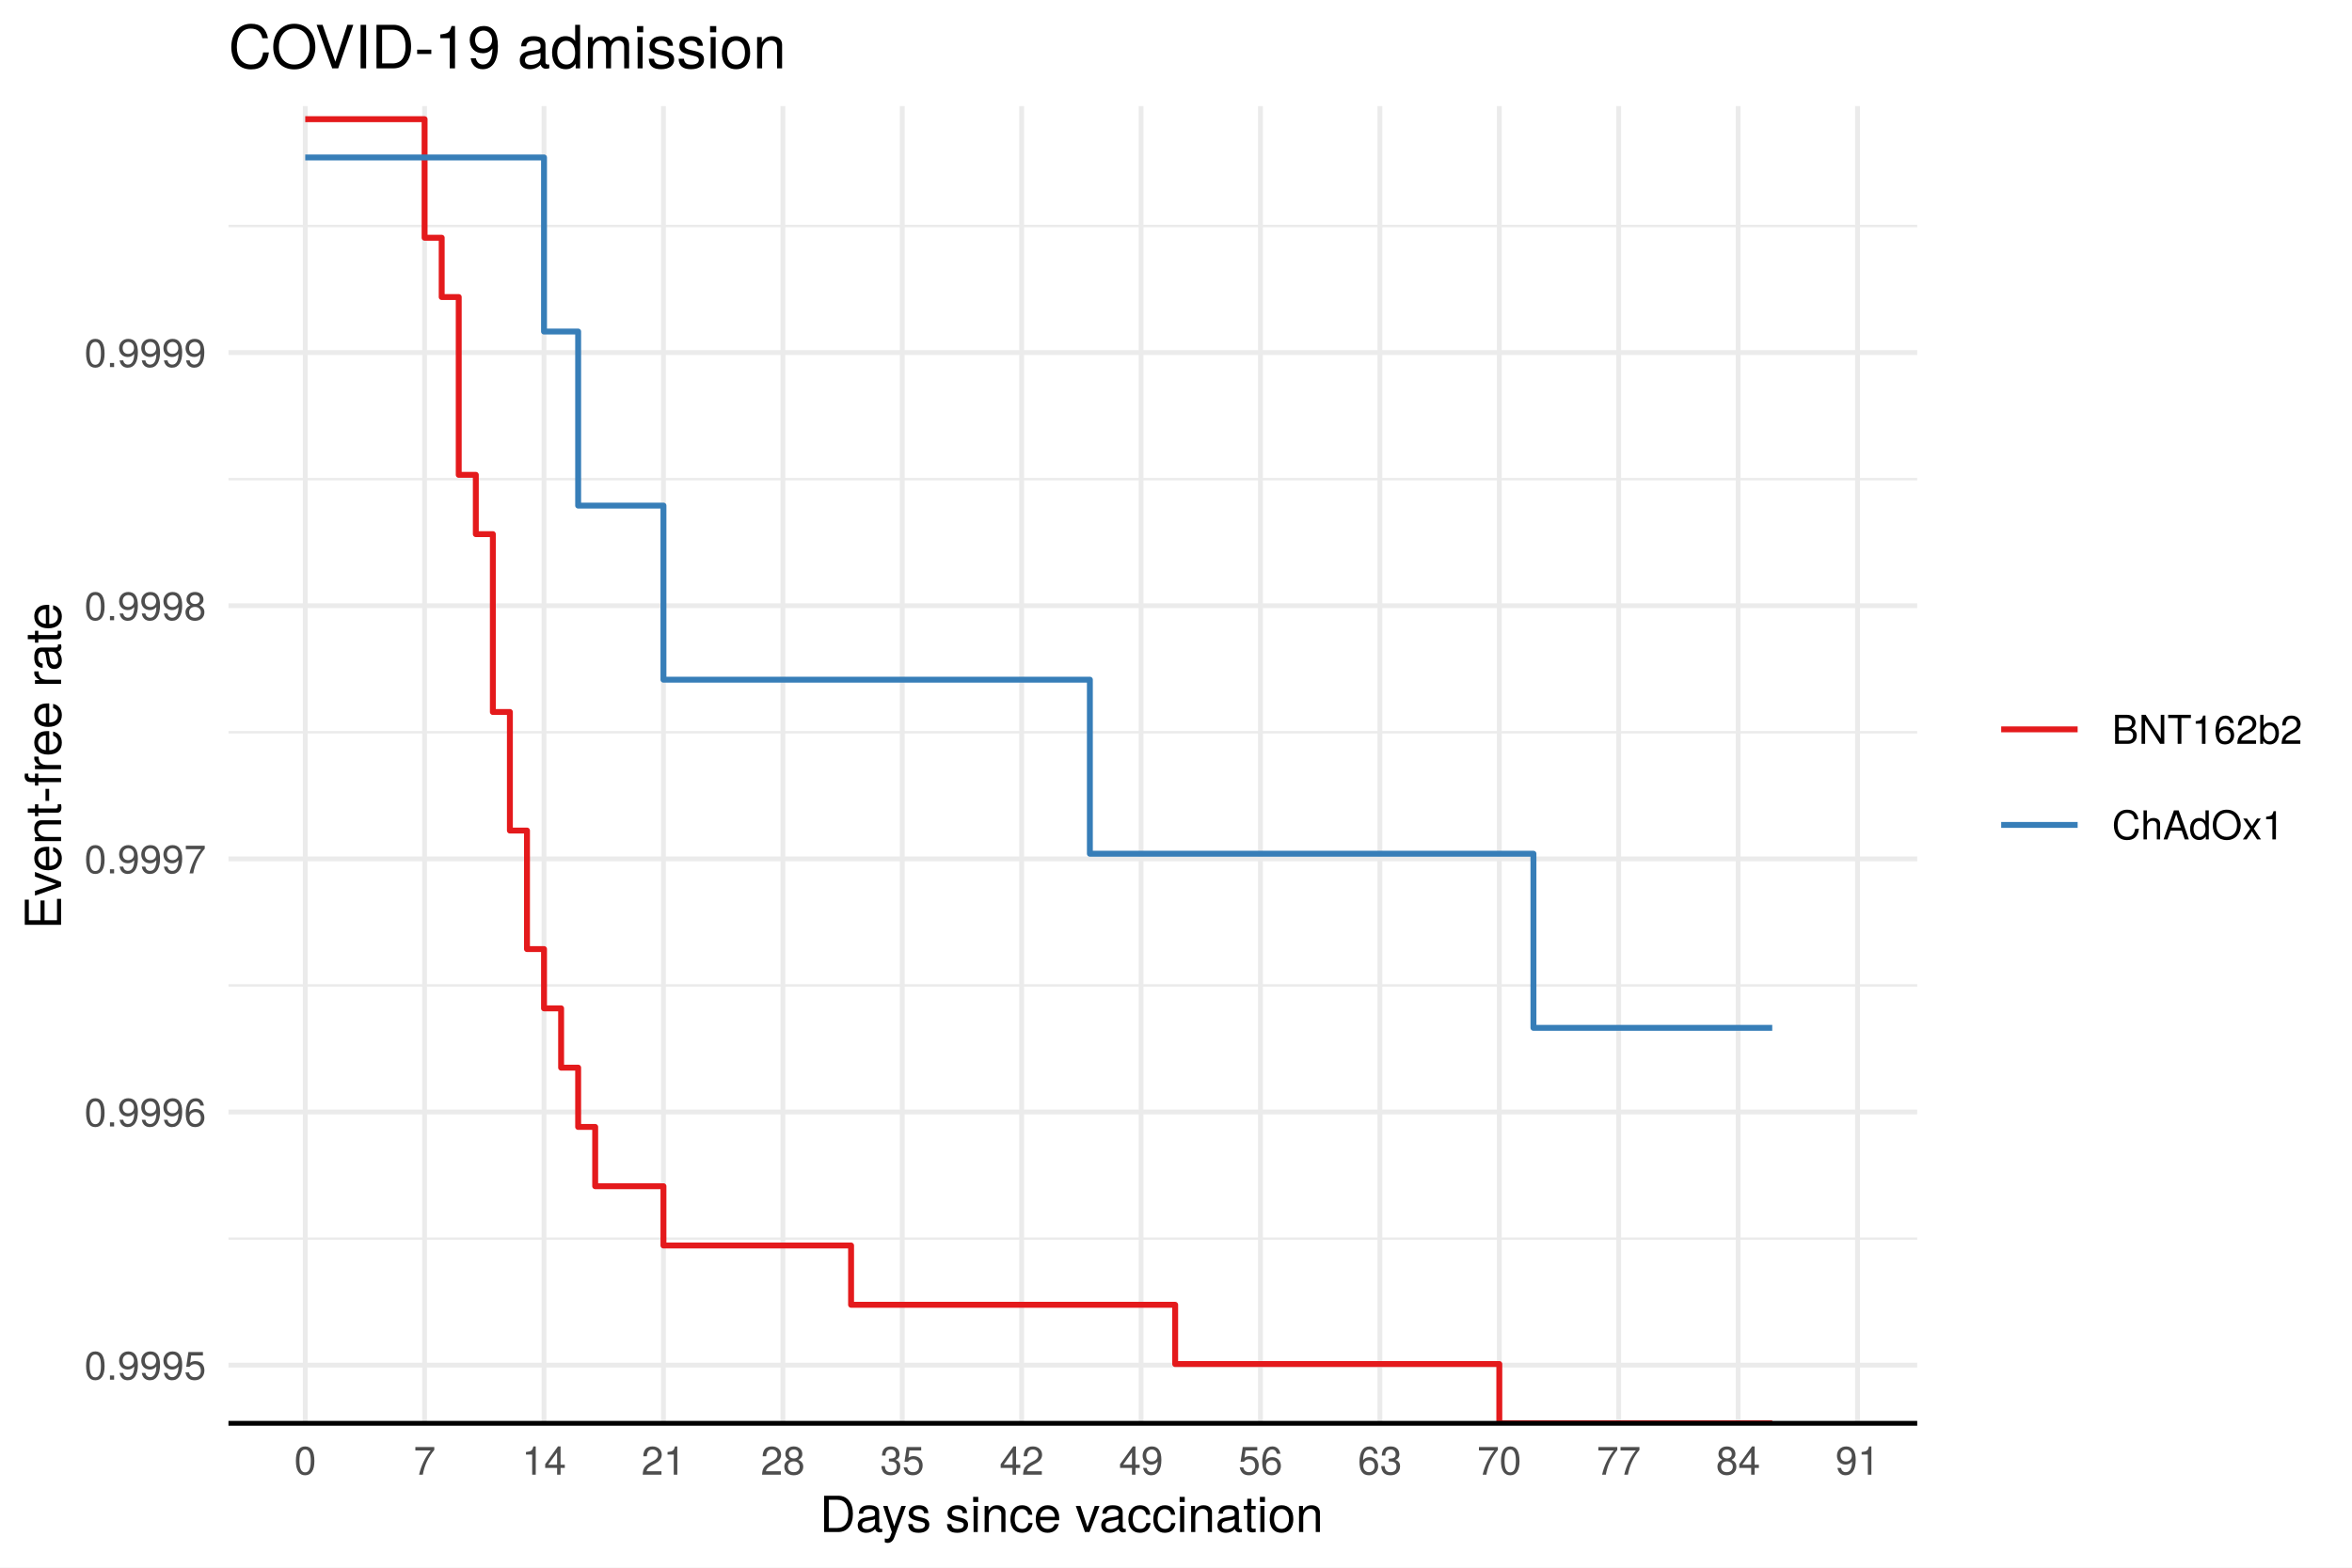
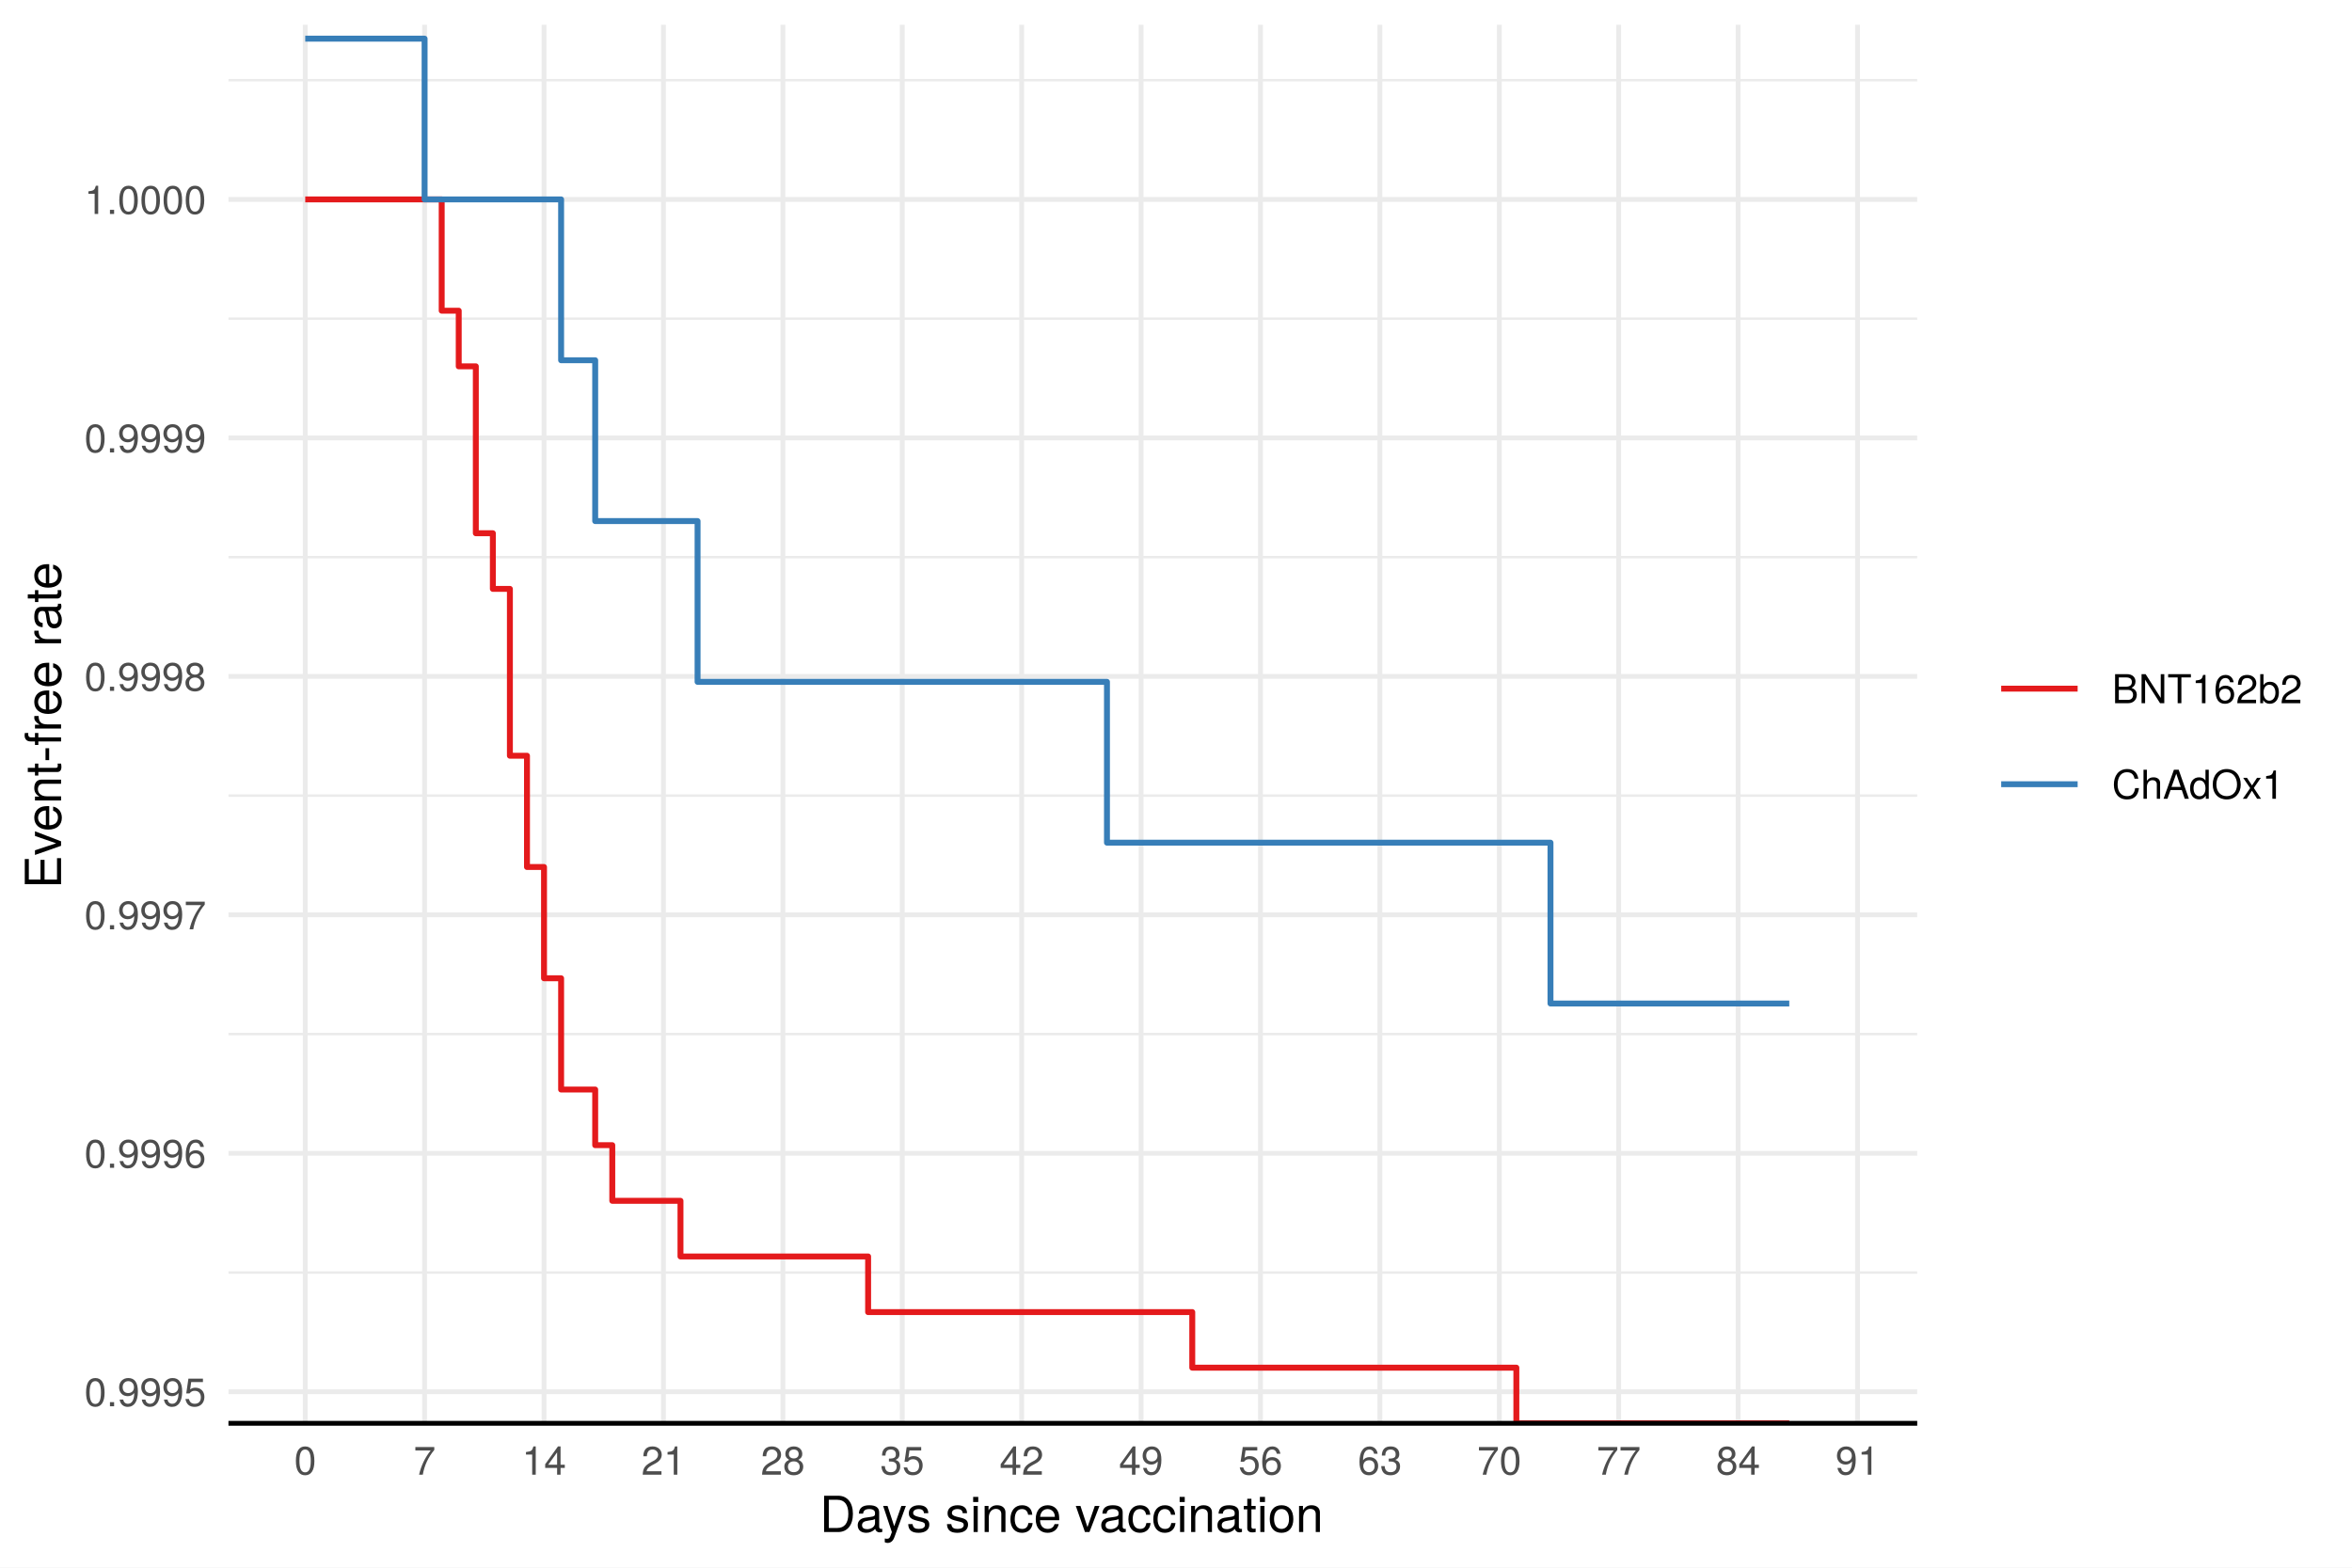
<svg xmlns="http://www.w3.org/2000/svg" viewBox="0 0 425.20 283.46">
  <defs>
    <style type="text/css">
    line, polyline, polygon, path, rect, circle {
      fill: none;
      stroke: #000000;
      stroke-linecap: round;
      stroke-linejoin: round;
      stroke-miterlimit: 10.00;
    }
  </style>
  </defs>
  <rect width="100%" height="100%" style="stroke: none; fill: #FFFFFF;" />
  <defs>
-     <clipPath id="cpNDEuMzB8MzQ2LjYwfDI1Ny4zNnwxOS4xOQ==">
-       <rect x="41.30" y="19.19" width="305.30" height="238.17" />
+     <clipPath id="cpNDEuMzB8MzQ2LjYwfDI1Ny4zNnw0LjQ4">
+       <rect x="41.30" y="4.48" width="305.30" height="252.88" />
    </clipPath>
  </defs>
-   <polyline points="41.30,223.96 346.60,223.96 " style="stroke-width: 0.44; stroke: #EBEBEB; stroke-linecap: butt;" clip-path="url(#cpNDEuMzB8MzQ2LjYwfDI1Ny4zNnwxOS4xOQ==)" />
-   <polyline points="41.30,178.18 346.60,178.18 " style="stroke-width: 0.44; stroke: #EBEBEB; stroke-linecap: butt;" clip-path="url(#cpNDEuMzB8MzQ2LjYwfDI1Ny4zNnwxOS4xOQ==)" />
-   <polyline points="41.30,132.41 346.60,132.41 " style="stroke-width: 0.44; stroke: #EBEBEB; stroke-linecap: butt;" clip-path="url(#cpNDEuMzB8MzQ2LjYwfDI1Ny4zNnwxOS4xOQ==)" />
-   <polyline points="41.30,86.64 346.60,86.64 " style="stroke-width: 0.44; stroke: #EBEBEB; stroke-linecap: butt;" clip-path="url(#cpNDEuMzB8MzQ2LjYwfDI1Ny4zNnwxOS4xOQ==)" />
-   <polyline points="41.30,40.87 346.60,40.87 " style="stroke-width: 0.44; stroke: #EBEBEB; stroke-linecap: butt;" clip-path="url(#cpNDEuMzB8MzQ2LjYwfDI1Ny4zNnwxOS4xOQ==)" />
-   <polyline points="41.30,246.84 346.60,246.84 " style="stroke-width: 0.87; stroke: #EBEBEB; stroke-linecap: butt;" clip-path="url(#cpNDEuMzB8MzQ2LjYwfDI1Ny4zNnwxOS4xOQ==)" />
-   <polyline points="41.30,201.07 346.60,201.07 " style="stroke-width: 0.87; stroke: #EBEBEB; stroke-linecap: butt;" clip-path="url(#cpNDEuMzB8MzQ2LjYwfDI1Ny4zNnwxOS4xOQ==)" />
-   <polyline points="41.30,155.30 346.60,155.30 " style="stroke-width: 0.87; stroke: #EBEBEB; stroke-linecap: butt;" clip-path="url(#cpNDEuMzB8MzQ2LjYwfDI1Ny4zNnwxOS4xOQ==)" />
-   <polyline points="41.30,109.52 346.60,109.52 " style="stroke-width: 0.87; stroke: #EBEBEB; stroke-linecap: butt;" clip-path="url(#cpNDEuMzB8MzQ2LjYwfDI1Ny4zNnwxOS4xOQ==)" />
-   <polyline points="41.30,63.75 346.60,63.75 " style="stroke-width: 0.87; stroke: #EBEBEB; stroke-linecap: butt;" clip-path="url(#cpNDEuMzB8MzQ2LjYwfDI1Ny4zNnwxOS4xOQ==)" />
-   <polyline points="55.18,257.36 55.18,19.19 " style="stroke-width: 0.87; stroke: #EBEBEB; stroke-linecap: butt;" clip-path="url(#cpNDEuMzB8MzQ2LjYwfDI1Ny4zNnwxOS4xOQ==)" />
-   <polyline points="76.76,257.36 76.76,19.19 " style="stroke-width: 0.87; stroke: #EBEBEB; stroke-linecap: butt;" clip-path="url(#cpNDEuMzB8MzQ2LjYwfDI1Ny4zNnwxOS4xOQ==)" />
-   <polyline points="98.35,257.36 98.35,19.19 " style="stroke-width: 0.87; stroke: #EBEBEB; stroke-linecap: butt;" clip-path="url(#cpNDEuMzB8MzQ2LjYwfDI1Ny4zNnwxOS4xOQ==)" />
-   <polyline points="119.94,257.36 119.94,19.19 " style="stroke-width: 0.87; stroke: #EBEBEB; stroke-linecap: butt;" clip-path="url(#cpNDEuMzB8MzQ2LjYwfDI1Ny4zNnwxOS4xOQ==)" />
-   <polyline points="141.53,257.36 141.53,19.19 " style="stroke-width: 0.87; stroke: #EBEBEB; stroke-linecap: butt;" clip-path="url(#cpNDEuMzB8MzQ2LjYwfDI1Ny4zNnwxOS4xOQ==)" />
-   <polyline points="163.11,257.36 163.11,19.19 " style="stroke-width: 0.87; stroke: #EBEBEB; stroke-linecap: butt;" clip-path="url(#cpNDEuMzB8MzQ2LjYwfDI1Ny4zNnwxOS4xOQ==)" />
-   <polyline points="184.70,257.36 184.70,19.19 " style="stroke-width: 0.87; stroke: #EBEBEB; stroke-linecap: butt;" clip-path="url(#cpNDEuMzB8MzQ2LjYwfDI1Ny4zNnwxOS4xOQ==)" />
-   <polyline points="206.29,257.36 206.29,19.19 " style="stroke-width: 0.87; stroke: #EBEBEB; stroke-linecap: butt;" clip-path="url(#cpNDEuMzB8MzQ2LjYwfDI1Ny4zNnwxOS4xOQ==)" />
-   <polyline points="227.87,257.36 227.87,19.19 " style="stroke-width: 0.87; stroke: #EBEBEB; stroke-linecap: butt;" clip-path="url(#cpNDEuMzB8MzQ2LjYwfDI1Ny4zNnwxOS4xOQ==)" />
-   <polyline points="249.46,257.36 249.46,19.19 " style="stroke-width: 0.87; stroke: #EBEBEB; stroke-linecap: butt;" clip-path="url(#cpNDEuMzB8MzQ2LjYwfDI1Ny4zNnwxOS4xOQ==)" />
-   <polyline points="271.05,257.36 271.05,19.19 " style="stroke-width: 0.87; stroke: #EBEBEB; stroke-linecap: butt;" clip-path="url(#cpNDEuMzB8MzQ2LjYwfDI1Ny4zNnwxOS4xOQ==)" />
-   <polyline points="292.63,257.36 292.63,19.19 " style="stroke-width: 0.87; stroke: #EBEBEB; stroke-linecap: butt;" clip-path="url(#cpNDEuMzB8MzQ2LjYwfDI1Ny4zNnwxOS4xOQ==)" />
-   <polyline points="314.22,257.36 314.22,19.19 " style="stroke-width: 0.87; stroke: #EBEBEB; stroke-linecap: butt;" clip-path="url(#cpNDEuMzB8MzQ2LjYwfDI1Ny4zNnwxOS4xOQ==)" />
-   <polyline points="335.81,257.36 335.81,19.19 " style="stroke-width: 0.87; stroke: #EBEBEB; stroke-linecap: butt;" clip-path="url(#cpNDEuMzB8MzQ2LjYwfDI1Ny4zNnwxOS4xOQ==)" />
-   <polyline points="55.18,21.55 58.26,21.55 58.26,21.55 61.35,21.55 61.35,21.55 64.43,21.55 64.43,21.55 67.51,21.55 67.51,21.55 70.60,21.55 70.60,21.55 73.68,21.55 73.68,21.55 76.76,21.55 76.76,42.99 79.85,42.99 79.85,53.71 82.93,53.71 82.93,85.86 86.02,85.86 86.02,96.58 89.10,96.58 89.10,128.74 92.18,128.74 92.18,150.18 95.27,150.18 95.27,171.61 98.35,171.61 98.35,182.33 101.44,182.33 101.44,193.05 104.52,193.05 104.52,203.77 107.60,203.77 107.60,214.49 110.69,214.49 110.69,214.49 113.77,214.49 113.77,214.49 116.85,214.49 116.85,214.49 119.94,214.49 119.94,225.21 123.02,225.21 123.02,225.21 126.11,225.21 126.11,225.21 129.19,225.21 129.19,225.21 132.27,225.21 132.27,225.21 135.36,225.21 135.36,225.21 138.44,225.21 138.44,225.21 141.53,225.21 141.53,225.21 144.61,225.21 144.61,225.21 147.69,225.21 147.69,225.21 150.78,225.21 150.78,225.21 153.86,225.21 153.86,235.93 156.94,235.93 156.94,235.93 160.03,235.93 160.03,235.93 163.11,235.93 163.11,235.93 166.20,235.93 166.20,235.93 169.28,235.93 169.28,235.93 172.36,235.93 172.36,235.93 175.45,235.93 175.45,235.93 178.53,235.93 178.53,235.93 181.62,235.93 181.62,235.93 184.70,235.93 184.70,235.93 187.78,235.93 187.78,235.93 190.87,235.93 190.87,235.93 193.95,235.93 193.95,235.93 197.03,235.93 197.03,235.93 200.12,235.93 200.12,235.93 203.20,235.93 203.20,235.93 206.29,235.93 206.29,235.93 209.37,235.93 209.37,235.93 212.45,235.93 212.45,246.64 215.54,246.64 215.54,246.64 218.62,246.64 218.62,246.64 221.71,246.64 221.71,246.64 224.79,246.64 224.79,246.64 227.87,246.64 227.87,246.64 230.96,246.64 230.96,246.64 234.04,246.64 234.04,246.64 237.12,246.64 237.12,246.64 240.21,246.64 240.21,246.64 243.29,246.64 243.29,246.64 246.38,246.64 246.38,246.64 249.46,246.64 249.46,246.64 252.54,246.64 252.54,246.64 255.63,246.64 255.63,246.64 258.71,246.64 258.71,246.64 261.80,246.64 261.80,246.64 264.88,246.64 264.88,246.64 267.96,246.64 267.96,246.64 271.05,246.64 271.05,257.36 274.13,257.36 274.13,257.36 277.22,257.36 277.22,257.36 280.30,257.36 280.30,257.36 283.38,257.36 283.38,257.36 286.47,257.36 286.47,257.36 289.55,257.36 289.55,257.36 292.63,257.36 292.63,257.36 295.72,257.36 295.72,257.36 298.80,257.36 298.80,257.36 301.89,257.36 301.89,257.36 304.97,257.36 304.97,257.36 308.05,257.36 308.05,257.36 311.14,257.36 311.14,257.36 314.22,257.36 314.22,257.36 317.31,257.36 317.31,257.36 320.39,257.36 320.39,257.36 " style="stroke-width: 1.07; stroke: #E41A1C; stroke-linecap: butt;" clip-path="url(#cpNDEuMzB8MzQ2LjYwfDI1Ny4zNnwxOS4xOQ==)" />
-   <polyline points="55.18,28.47 58.26,28.47 58.26,28.47 61.35,28.47 61.35,28.47 64.43,28.47 64.43,28.47 67.51,28.47 67.51,28.47 70.60,28.47 70.60,28.47 73.68,28.47 73.68,28.47 76.76,28.47 76.76,28.47 79.85,28.47 79.85,28.47 82.93,28.47 82.93,28.47 86.02,28.47 86.02,28.47 89.10,28.47 89.10,28.47 92.18,28.47 92.18,28.47 95.27,28.47 95.27,28.47 98.35,28.47 98.35,59.95 101.44,59.95 101.44,59.95 104.52,59.95 104.52,91.42 107.60,91.42 107.60,91.42 110.69,91.42 110.69,91.42 113.77,91.42 113.77,91.42 116.85,91.42 116.85,91.42 119.94,91.42 119.94,122.90 123.02,122.90 123.02,122.90 126.11,122.90 126.11,122.90 129.19,122.90 129.19,122.90 132.27,122.90 132.27,122.90 135.36,122.90 135.36,122.90 138.44,122.90 138.44,122.90 141.53,122.90 141.53,122.90 144.61,122.90 144.61,122.90 147.69,122.90 147.69,122.90 150.78,122.90 150.78,122.90 153.86,122.90 153.86,122.90 156.94,122.90 156.94,122.90 160.03,122.90 160.03,122.90 163.11,122.90 163.11,122.90 166.20,122.90 166.20,122.90 169.28,122.90 169.28,122.90 172.36,122.90 172.36,122.90 175.45,122.90 175.45,122.90 178.53,122.90 178.53,122.90 181.62,122.90 181.62,122.90 184.70,122.90 184.70,122.90 187.78,122.90 187.78,122.90 190.87,122.90 190.87,122.90 193.95,122.90 193.95,122.90 197.03,122.90 197.03,154.37 200.12,154.37 200.12,154.37 203.20,154.37 203.20,154.37 206.29,154.37 206.29,154.37 209.37,154.37 209.37,154.37 212.45,154.37 212.45,154.37 215.54,154.37 215.54,154.37 218.62,154.37 218.62,154.37 221.71,154.37 221.71,154.37 224.79,154.37 224.79,154.37 227.87,154.37 227.87,154.37 230.96,154.37 230.96,154.37 234.04,154.37 234.04,154.37 237.12,154.37 237.12,154.37 240.21,154.37 240.21,154.37 243.29,154.37 243.29,154.37 246.38,154.37 246.38,154.37 249.46,154.37 249.46,154.37 252.54,154.37 252.54,154.37 255.63,154.37 255.63,154.37 258.71,154.37 258.71,154.37 261.80,154.37 261.80,154.37 264.88,154.37 264.88,154.37 267.96,154.37 267.96,154.37 271.05,154.37 271.05,154.37 274.13,154.37 274.13,154.37 277.22,154.37 277.22,185.85 280.30,185.85 280.30,185.85 283.38,185.85 283.38,185.85 286.47,185.85 286.47,185.85 289.55,185.85 289.55,185.85 292.63,185.85 292.63,185.85 295.72,185.85 295.72,185.85 298.80,185.85 298.80,185.85 301.89,185.85 301.89,185.85 304.97,185.85 304.97,185.85 308.05,185.85 308.05,185.85 311.14,185.85 311.14,185.85 314.22,185.85 314.22,185.85 317.31,185.85 317.31,185.85 320.39,185.85 320.39,185.85 " style="stroke-width: 1.07; stroke: #377EB8; stroke-linecap: butt;" clip-path="url(#cpNDEuMzB8MzQ2LjYwfDI1Ny4zNnwxOS4xOQ==)" />
+   <polyline points="41.30,230.10 346.60,230.10 " style="stroke-width: 0.44; stroke: #EBEBEB; stroke-linecap: butt;" clip-path="url(#cpNDEuMzB8MzQ2LjYwfDI1Ny4zNnw0LjQ4)" />
+   <polyline points="41.30,186.98 346.60,186.98 " style="stroke-width: 0.44; stroke: #EBEBEB; stroke-linecap: butt;" clip-path="url(#cpNDEuMzB8MzQ2LjYwfDI1Ny4zNnw0LjQ4)" />
+   <polyline points="41.30,143.86 346.60,143.86 " style="stroke-width: 0.44; stroke: #EBEBEB; stroke-linecap: butt;" clip-path="url(#cpNDEuMzB8MzQ2LjYwfDI1Ny4zNnw0LjQ4)" />
+   <polyline points="41.30,100.74 346.60,100.74 " style="stroke-width: 0.44; stroke: #EBEBEB; stroke-linecap: butt;" clip-path="url(#cpNDEuMzB8MzQ2LjYwfDI1Ny4zNnw0LjQ4)" />
+   <polyline points="41.30,57.62 346.60,57.62 " style="stroke-width: 0.44; stroke: #EBEBEB; stroke-linecap: butt;" clip-path="url(#cpNDEuMzB8MzQ2LjYwfDI1Ny4zNnw0LjQ4)" />
+   <polyline points="41.30,14.50 346.60,14.50 " style="stroke-width: 0.44; stroke: #EBEBEB; stroke-linecap: butt;" clip-path="url(#cpNDEuMzB8MzQ2LjYwfDI1Ny4zNnw0LjQ4)" />
+   <polyline points="41.30,251.65 346.60,251.65 " style="stroke-width: 0.87; stroke: #EBEBEB; stroke-linecap: butt;" clip-path="url(#cpNDEuMzB8MzQ2LjYwfDI1Ny4zNnw0LjQ4)" />
+   <polyline points="41.30,208.54 346.60,208.54 " style="stroke-width: 0.87; stroke: #EBEBEB; stroke-linecap: butt;" clip-path="url(#cpNDEuMzB8MzQ2LjYwfDI1Ny4zNnw0LjQ4)" />
+   <polyline points="41.30,165.42 346.60,165.42 " style="stroke-width: 0.87; stroke: #EBEBEB; stroke-linecap: butt;" clip-path="url(#cpNDEuMzB8MzQ2LjYwfDI1Ny4zNnw0LjQ4)" />
+   <polyline points="41.30,122.30 346.60,122.30 " style="stroke-width: 0.87; stroke: #EBEBEB; stroke-linecap: butt;" clip-path="url(#cpNDEuMzB8MzQ2LjYwfDI1Ny4zNnw0LjQ4)" />
+   <polyline points="41.30,79.18 346.60,79.18 " style="stroke-width: 0.87; stroke: #EBEBEB; stroke-linecap: butt;" clip-path="url(#cpNDEuMzB8MzQ2LjYwfDI1Ny4zNnw0LjQ4)" />
+   <polyline points="41.30,36.06 346.60,36.06 " style="stroke-width: 0.87; stroke: #EBEBEB; stroke-linecap: butt;" clip-path="url(#cpNDEuMzB8MzQ2LjYwfDI1Ny4zNnw0LjQ4)" />
+   <polyline points="55.18,257.36 55.18,4.48 " style="stroke-width: 0.87; stroke: #EBEBEB; stroke-linecap: butt;" clip-path="url(#cpNDEuMzB8MzQ2LjYwfDI1Ny4zNnw0LjQ4)" />
+   <polyline points="76.76,257.36 76.76,4.48 " style="stroke-width: 0.87; stroke: #EBEBEB; stroke-linecap: butt;" clip-path="url(#cpNDEuMzB8MzQ2LjYwfDI1Ny4zNnw0LjQ4)" />
+   <polyline points="98.35,257.36 98.35,4.48 " style="stroke-width: 0.87; stroke: #EBEBEB; stroke-linecap: butt;" clip-path="url(#cpNDEuMzB8MzQ2LjYwfDI1Ny4zNnw0LjQ4)" />
+   <polyline points="119.94,257.36 119.94,4.48 " style="stroke-width: 0.87; stroke: #EBEBEB; stroke-linecap: butt;" clip-path="url(#cpNDEuMzB8MzQ2LjYwfDI1Ny4zNnw0LjQ4)" />
+   <polyline points="141.53,257.36 141.53,4.48 " style="stroke-width: 0.87; stroke: #EBEBEB; stroke-linecap: butt;" clip-path="url(#cpNDEuMzB8MzQ2LjYwfDI1Ny4zNnw0LjQ4)" />
+   <polyline points="163.11,257.36 163.11,4.48 " style="stroke-width: 0.87; stroke: #EBEBEB; stroke-linecap: butt;" clip-path="url(#cpNDEuMzB8MzQ2LjYwfDI1Ny4zNnw0LjQ4)" />
+   <polyline points="184.70,257.36 184.70,4.48 " style="stroke-width: 0.87; stroke: #EBEBEB; stroke-linecap: butt;" clip-path="url(#cpNDEuMzB8MzQ2LjYwfDI1Ny4zNnw0LjQ4)" />
+   <polyline points="206.29,257.36 206.29,4.48 " style="stroke-width: 0.87; stroke: #EBEBEB; stroke-linecap: butt;" clip-path="url(#cpNDEuMzB8MzQ2LjYwfDI1Ny4zNnw0LjQ4)" />
+   <polyline points="227.87,257.36 227.87,4.48 " style="stroke-width: 0.87; stroke: #EBEBEB; stroke-linecap: butt;" clip-path="url(#cpNDEuMzB8MzQ2LjYwfDI1Ny4zNnw0LjQ4)" />
+   <polyline points="249.46,257.36 249.46,4.48 " style="stroke-width: 0.87; stroke: #EBEBEB; stroke-linecap: butt;" clip-path="url(#cpNDEuMzB8MzQ2LjYwfDI1Ny4zNnw0LjQ4)" />
+   <polyline points="271.05,257.36 271.05,4.48 " style="stroke-width: 0.87; stroke: #EBEBEB; stroke-linecap: butt;" clip-path="url(#cpNDEuMzB8MzQ2LjYwfDI1Ny4zNnw0LjQ4)" />
+   <polyline points="292.63,257.36 292.63,4.48 " style="stroke-width: 0.87; stroke: #EBEBEB; stroke-linecap: butt;" clip-path="url(#cpNDEuMzB8MzQ2LjYwfDI1Ny4zNnw0LjQ4)" />
+   <polyline points="314.22,257.36 314.22,4.48 " style="stroke-width: 0.87; stroke: #EBEBEB; stroke-linecap: butt;" clip-path="url(#cpNDEuMzB8MzQ2LjYwfDI1Ny4zNnw0LjQ4)" />
+   <polyline points="335.81,257.36 335.81,4.48 " style="stroke-width: 0.87; stroke: #EBEBEB; stroke-linecap: butt;" clip-path="url(#cpNDEuMzB8MzQ2LjYwfDI1Ny4zNnw0LjQ4)" />
+   <polyline points="55.18,36.06 58.26,36.06 58.26,36.06 61.35,36.06 61.35,36.06 64.43,36.06 64.43,36.06 67.51,36.06 67.51,36.06 70.60,36.06 70.60,36.06 73.68,36.06 73.68,36.06 76.76,36.06 76.76,36.06 79.85,36.06 79.85,56.18 82.93,56.18 82.93,66.24 86.02,66.24 86.02,96.42 89.10,96.42 89.10,106.48 92.18,106.48 92.18,136.65 95.27,136.65 95.27,156.77 98.35,156.77 98.35,176.89 101.44,176.89 101.44,197.01 104.52,197.01 104.52,197.01 107.60,197.01 107.60,207.07 110.69,207.07 110.69,217.13 113.77,217.13 113.77,217.13 116.85,217.13 116.85,217.13 119.94,217.13 119.94,217.13 123.02,217.13 123.02,227.19 126.11,227.19 126.11,227.19 129.19,227.19 129.19,227.19 132.27,227.19 132.27,227.19 135.36,227.19 135.36,227.19 138.44,227.19 138.44,227.19 141.53,227.19 141.53,227.19 144.61,227.19 144.61,227.19 147.69,227.19 147.69,227.19 150.78,227.19 150.78,227.19 153.86,227.19 153.86,227.19 156.94,227.19 156.94,237.25 160.03,237.25 160.03,237.25 163.11,237.25 163.11,237.25 166.20,237.25 166.20,237.25 169.28,237.25 169.28,237.25 172.36,237.25 172.36,237.25 175.45,237.25 175.45,237.25 178.53,237.25 178.53,237.25 181.62,237.25 181.62,237.25 184.70,237.25 184.70,237.25 187.78,237.25 187.78,237.25 190.87,237.25 190.87,237.25 193.95,237.25 193.95,237.25 197.03,237.25 197.03,237.25 200.12,237.25 200.12,237.25 203.20,237.25 203.20,237.25 206.29,237.25 206.29,237.25 209.37,237.25 209.37,237.25 212.45,237.25 212.45,237.25 215.54,237.25 215.54,247.30 218.62,247.30 218.62,247.30 221.71,247.30 221.71,247.30 224.79,247.30 224.79,247.30 227.87,247.30 227.87,247.30 230.96,247.30 230.96,247.30 234.04,247.30 234.04,247.30 237.12,247.30 237.12,247.30 240.21,247.30 240.21,247.30 243.29,247.30 243.29,247.30 246.38,247.30 246.38,247.30 249.46,247.30 249.46,247.30 252.54,247.30 252.54,247.30 255.63,247.30 255.63,247.30 258.71,247.30 258.71,247.30 261.80,247.30 261.80,247.30 264.88,247.30 264.88,247.30 267.96,247.30 267.96,247.30 271.05,247.30 271.05,247.30 274.13,247.30 274.13,257.36 277.22,257.36 277.22,257.36 280.30,257.36 280.30,257.36 283.38,257.36 283.38,257.36 286.47,257.36 286.47,257.36 289.55,257.36 289.55,257.36 292.63,257.36 292.63,257.36 295.72,257.36 295.72,257.36 298.80,257.36 298.80,257.36 301.89,257.36 301.89,257.36 304.97,257.36 304.97,257.36 308.05,257.36 308.05,257.36 311.14,257.36 311.14,257.36 314.22,257.36 314.22,257.36 317.31,257.36 317.31,257.36 320.39,257.36 320.39,257.36 323.47,257.36 323.47,257.36 " style="stroke-width: 1.07; stroke: #E41A1C; stroke-linecap: butt;" clip-path="url(#cpNDEuMzB8MzQ2LjYwfDI1Ny4zNnw0LjQ4)" />
+   <polyline points="55.18,6.99 58.26,6.99 58.26,6.99 61.35,6.99 61.35,6.99 64.43,6.99 64.43,6.99 67.51,6.99 67.51,6.99 70.60,6.99 70.60,6.99 73.68,6.99 73.68,6.99 76.76,6.99 76.76,36.06 79.85,36.06 79.85,36.06 82.93,36.06 82.93,36.06 86.02,36.06 86.02,36.06 89.10,36.06 89.10,36.06 92.18,36.06 92.18,36.06 95.27,36.06 95.27,36.06 98.35,36.06 98.35,36.06 101.44,36.06 101.44,65.14 104.52,65.14 104.52,65.14 107.60,65.14 107.60,94.22 110.69,94.22 110.69,94.22 113.77,94.22 113.77,94.22 116.85,94.22 116.85,94.22 119.94,94.22 119.94,94.22 123.02,94.22 123.02,94.22 126.11,94.22 126.11,123.29 129.19,123.29 129.19,123.29 132.27,123.29 132.27,123.29 135.36,123.29 135.36,123.29 138.44,123.29 138.44,123.29 141.53,123.29 141.53,123.29 144.61,123.29 144.61,123.29 147.69,123.29 147.69,123.29 150.78,123.29 150.78,123.29 153.86,123.29 153.86,123.29 156.94,123.29 156.94,123.29 160.03,123.29 160.03,123.29 163.11,123.29 163.11,123.29 166.20,123.29 166.20,123.29 169.28,123.29 169.28,123.29 172.36,123.29 172.36,123.29 175.45,123.29 175.45,123.29 178.53,123.29 178.53,123.29 181.62,123.29 181.62,123.29 184.70,123.29 184.70,123.29 187.78,123.29 187.78,123.29 190.87,123.29 190.87,123.29 193.95,123.29 193.95,123.29 197.03,123.29 197.03,123.29 200.12,123.29 200.12,152.37 203.20,152.37 203.20,152.37 206.29,152.37 206.29,152.37 209.37,152.37 209.37,152.37 212.45,152.37 212.45,152.37 215.54,152.37 215.54,152.37 218.62,152.37 218.62,152.37 221.71,152.37 221.71,152.37 224.79,152.37 224.79,152.37 227.87,152.37 227.87,152.37 230.96,152.37 230.96,152.37 234.04,152.37 234.04,152.37 237.12,152.37 237.12,152.37 240.21,152.37 240.21,152.37 243.29,152.37 243.29,152.37 246.38,152.37 246.38,152.37 249.46,152.37 249.46,152.37 252.54,152.37 252.54,152.37 255.63,152.37 255.63,152.37 258.71,152.37 258.71,152.37 261.80,152.37 261.80,152.37 264.88,152.37 264.88,152.37 267.96,152.37 267.96,152.37 271.05,152.37 271.05,152.37 274.13,152.37 274.13,152.37 277.22,152.37 277.22,152.37 280.30,152.37 280.30,181.45 283.38,181.45 283.38,181.45 286.47,181.45 286.47,181.45 289.55,181.45 289.55,181.45 292.63,181.45 292.63,181.45 295.72,181.45 295.72,181.45 298.80,181.45 298.80,181.45 301.89,181.45 301.89,181.45 304.97,181.45 304.97,181.45 308.05,181.45 308.05,181.45 311.14,181.45 311.14,181.45 314.22,181.45 314.22,181.45 317.31,181.45 317.31,181.45 320.39,181.45 320.39,181.45 323.47,181.45 323.47,181.45 " style="stroke-width: 1.07; stroke: #377EB8; stroke-linecap: butt;" clip-path="url(#cpNDEuMzB8MzQ2LjYwfDI1Ny4zNnw0LjQ4)" />
  <defs>
    <clipPath id="cpMC4wMHw0MjUuMjB8MjgzLjQ2fDAuMDA=">
      <rect x="0.00" y="0.00" width="425.20" height="283.46" />
    </clipPath>
  </defs>
  <g clip-path="url(#cpMC4wMHw0MjUuMjB8MjgzLjQ2fDAuMDA=)">
-     <text x="15.25" y="249.47" style="font-size: 7.20px; fill: #4D4D4D; font-family: TeX Gyre Heros;" textLength="22.02px" lengthAdjust="spacingAndGlyphs">0.9995</text>
+     <text x="15.25" y="254.28" style="font-size: 7.20px; fill: #4D4D4D; font-family: TeX Gyre Heros;" textLength="22.02px" lengthAdjust="spacingAndGlyphs">0.9995</text>
  </g>
  <g clip-path="url(#cpMC4wMHw0MjUuMjB8MjgzLjQ2fDAuMDA=)">
-     <text x="15.25" y="203.69" style="font-size: 7.20px; fill: #4D4D4D; font-family: TeX Gyre Heros;" textLength="22.02px" lengthAdjust="spacingAndGlyphs">0.9996</text>
+     <text x="15.25" y="211.16" style="font-size: 7.20px; fill: #4D4D4D; font-family: TeX Gyre Heros;" textLength="22.02px" lengthAdjust="spacingAndGlyphs">0.9996</text>
  </g>
  <g clip-path="url(#cpMC4wMHw0MjUuMjB8MjgzLjQ2fDAuMDA=)">
-     <text x="15.25" y="157.92" style="font-size: 7.20px; fill: #4D4D4D; font-family: TeX Gyre Heros;" textLength="22.02px" lengthAdjust="spacingAndGlyphs">0.9997</text>
+     <text x="15.25" y="168.04" style="font-size: 7.20px; fill: #4D4D4D; font-family: TeX Gyre Heros;" textLength="22.02px" lengthAdjust="spacingAndGlyphs">0.9997</text>
  </g>
  <g clip-path="url(#cpMC4wMHw0MjUuMjB8MjgzLjQ2fDAuMDA=)">
-     <text x="15.25" y="112.15" style="font-size: 7.20px; fill: #4D4D4D; font-family: TeX Gyre Heros;" textLength="22.02px" lengthAdjust="spacingAndGlyphs">0.9998</text>
+     <text x="15.25" y="124.92" style="font-size: 7.20px; fill: #4D4D4D; font-family: TeX Gyre Heros;" textLength="22.02px" lengthAdjust="spacingAndGlyphs">0.9998</text>
  </g>
  <g clip-path="url(#cpMC4wMHw0MjUuMjB8MjgzLjQ2fDAuMDA=)">
-     <text x="15.25" y="66.38" style="font-size: 7.20px; fill: #4D4D4D; font-family: TeX Gyre Heros;" textLength="22.02px" lengthAdjust="spacingAndGlyphs">0.9999</text>
+     <text x="15.25" y="81.81" style="font-size: 7.20px; fill: #4D4D4D; font-family: TeX Gyre Heros;" textLength="22.02px" lengthAdjust="spacingAndGlyphs">0.9999</text>
+   </g>
+   <g clip-path="url(#cpMC4wMHw0MjUuMjB8MjgzLjQ2fDAuMDA=)">
+     <text x="15.25" y="38.69" style="font-size: 7.20px; fill: #4D4D4D; font-family: TeX Gyre Heros;" textLength="22.02px" lengthAdjust="spacingAndGlyphs">1.0000</text>
  </g>
  <polyline points="41.30,257.36 346.60,257.36 " style="stroke-width: 0.87; stroke-linecap: butt;" clip-path="url(#cpMC4wMHw0MjUuMjB8MjgzLjQ2fDAuMDA=)" />
  <g clip-path="url(#cpMC4wMHw0MjUuMjB8MjgzLjQ2fDAuMDA=)">
    <text x="53.18" y="266.65" style="font-size: 7.20px; fill: #4D4D4D; font-family: TeX Gyre Heros;" textLength="4.00px" lengthAdjust="spacingAndGlyphs">0</text>
  </g>
  <g clip-path="url(#cpMC4wMHw0MjUuMjB8MjgzLjQ2fDAuMDA=)">
    <text x="74.76" y="266.65" style="font-size: 7.20px; fill: #4D4D4D; font-family: TeX Gyre Heros;" textLength="4.00px" lengthAdjust="spacingAndGlyphs">7</text>
  </g>
  <g clip-path="url(#cpMC4wMHw0MjUuMjB8MjgzLjQ2fDAuMDA=)">
    <text x="94.35" y="266.65" style="font-size: 7.20px; fill: #4D4D4D; font-family: TeX Gyre Heros;" textLength="8.01px" lengthAdjust="spacingAndGlyphs">14</text>
  </g>
  <g clip-path="url(#cpMC4wMHw0MjUuMjB8MjgzLjQ2fDAuMDA=)">
    <text x="115.94" y="266.65" style="font-size: 7.20px; fill: #4D4D4D; font-family: TeX Gyre Heros;" textLength="8.01px" lengthAdjust="spacingAndGlyphs">21</text>
  </g>
  <g clip-path="url(#cpMC4wMHw0MjUuMjB8MjgzLjQ2fDAuMDA=)">
    <text x="137.52" y="266.65" style="font-size: 7.20px; fill: #4D4D4D; font-family: TeX Gyre Heros;" textLength="8.01px" lengthAdjust="spacingAndGlyphs">28</text>
  </g>
  <g clip-path="url(#cpMC4wMHw0MjUuMjB8MjgzLjQ2fDAuMDA=)">
    <text x="159.11" y="266.65" style="font-size: 7.20px; fill: #4D4D4D; font-family: TeX Gyre Heros;" textLength="8.01px" lengthAdjust="spacingAndGlyphs">35</text>
  </g>
  <g clip-path="url(#cpMC4wMHw0MjUuMjB8MjgzLjQ2fDAuMDA=)">
    <text x="180.70" y="266.65" style="font-size: 7.20px; fill: #4D4D4D; font-family: TeX Gyre Heros;" textLength="8.01px" lengthAdjust="spacingAndGlyphs">42</text>
  </g>
  <g clip-path="url(#cpMC4wMHw0MjUuMjB8MjgzLjQ2fDAuMDA=)">
    <text x="202.28" y="266.65" style="font-size: 7.20px; fill: #4D4D4D; font-family: TeX Gyre Heros;" textLength="8.01px" lengthAdjust="spacingAndGlyphs">49</text>
  </g>
  <g clip-path="url(#cpMC4wMHw0MjUuMjB8MjgzLjQ2fDAuMDA=)">
    <text x="223.87" y="266.65" style="font-size: 7.20px; fill: #4D4D4D; font-family: TeX Gyre Heros;" textLength="8.01px" lengthAdjust="spacingAndGlyphs">56</text>
  </g>
  <g clip-path="url(#cpMC4wMHw0MjUuMjB8MjgzLjQ2fDAuMDA=)">
    <text x="245.46" y="266.65" style="font-size: 7.20px; fill: #4D4D4D; font-family: TeX Gyre Heros;" textLength="8.01px" lengthAdjust="spacingAndGlyphs">63</text>
  </g>
  <g clip-path="url(#cpMC4wMHw0MjUuMjB8MjgzLjQ2fDAuMDA=)">
    <text x="267.04" y="266.65" style="font-size: 7.20px; fill: #4D4D4D; font-family: TeX Gyre Heros;" textLength="8.01px" lengthAdjust="spacingAndGlyphs">70</text>
  </g>
  <g clip-path="url(#cpMC4wMHw0MjUuMjB8MjgzLjQ2fDAuMDA=)">
    <text x="288.63" y="266.65" style="font-size: 7.20px; fill: #4D4D4D; font-family: TeX Gyre Heros;" textLength="8.01px" lengthAdjust="spacingAndGlyphs">77</text>
  </g>
  <g clip-path="url(#cpMC4wMHw0MjUuMjB8MjgzLjQ2fDAuMDA=)">
    <text x="310.22" y="266.65" style="font-size: 7.20px; fill: #4D4D4D; font-family: TeX Gyre Heros;" textLength="8.01px" lengthAdjust="spacingAndGlyphs">84</text>
  </g>
  <g clip-path="url(#cpMC4wMHw0MjUuMjB8MjgzLjQ2fDAuMDA=)">
    <text x="331.81" y="266.65" style="font-size: 7.20px; fill: #4D4D4D; font-family: TeX Gyre Heros;" textLength="8.01px" lengthAdjust="spacingAndGlyphs">91</text>
  </g>
  <g clip-path="url(#cpMC4wMHw0MjUuMjB8MjgzLjQ2fDAuMDA=)">
    <text x="148.19" y="277.02" style="font-size: 9.00px; font-family: TeX Gyre Heros;" textLength="91.53px" lengthAdjust="spacingAndGlyphs">Days since vaccination</text>
  </g>
  <g clip-path="url(#cpMC4wMHw0MjUuMjB8MjgzLjQ2fDAuMDA=)">
-     <text transform="translate(11.04,168.04) rotate(-90)" style="font-size: 9.00px; font-family: TeX Gyre Heros;" textLength="59.53px" lengthAdjust="spacingAndGlyphs">Event-free rate</text>
+     <text transform="translate(11.04,160.69) rotate(-90)" style="font-size: 9.00px; font-family: TeX Gyre Heros;" textLength="59.53px" lengthAdjust="spacingAndGlyphs">Event-free rate</text>
  </g>
-   <line x1="361.78" y1="131.88" x2="375.60" y2="131.88" style="stroke-width: 1.07; stroke: #E41A1C; stroke-linecap: butt;" clip-path="url(#cpMC4wMHw0MjUuMjB8MjgzLjQ2fDAuMDA=)" />
-   <line x1="361.78" y1="149.16" x2="375.60" y2="149.16" style="stroke-width: 1.07; stroke: #377EB8; stroke-linecap: butt;" clip-path="url(#cpMC4wMHw0MjUuMjB8MjgzLjQ2fDAuMDA=)" />
+   <line x1="361.78" y1="124.52" x2="375.60" y2="124.52" style="stroke-width: 1.07; stroke: #E41A1C; stroke-linecap: butt;" clip-path="url(#cpMC4wMHw0MjUuMjB8MjgzLjQ2fDAuMDA=)" />
+   <line x1="361.78" y1="141.80" x2="375.60" y2="141.80" style="stroke-width: 1.07; stroke: #377EB8; stroke-linecap: butt;" clip-path="url(#cpMC4wMHw0MjUuMjB8MjgzLjQ2fDAuMDA=)" />
  <g clip-path="url(#cpMC4wMHw0MjUuMjB8MjgzLjQ2fDAuMDA=)">
-     <text x="381.81" y="134.50" style="font-size: 7.20px; font-family: TeX Gyre Heros;" textLength="34.42px" lengthAdjust="spacingAndGlyphs">BNT162b2</text>
+     <text x="381.81" y="127.15" style="font-size: 7.20px; font-family: TeX Gyre Heros;" textLength="34.42px" lengthAdjust="spacingAndGlyphs">BNT162b2</text>
  </g>
  <g clip-path="url(#cpMC4wMHw0MjUuMjB8MjgzLjQ2fDAuMDA=)">
-     <text x="381.81" y="151.78" style="font-size: 7.20px; font-family: TeX Gyre Heros;" textLength="31.21px" lengthAdjust="spacingAndGlyphs">ChAdOx1</text>
-   </g>
-   <g clip-path="url(#cpMC4wMHw0MjUuMjB8MjgzLjQ2fDAuMDA=)">
-     <text x="41.30" y="12.36" style="font-size: 10.80px; font-family: TeX Gyre Heros;" textLength="101.42px" lengthAdjust="spacingAndGlyphs">COVID-19 admission</text>
+     <text x="381.81" y="144.43" style="font-size: 7.20px; font-family: TeX Gyre Heros;" textLength="31.21px" lengthAdjust="spacingAndGlyphs">ChAdOx1</text>
  </g>
</svg>
